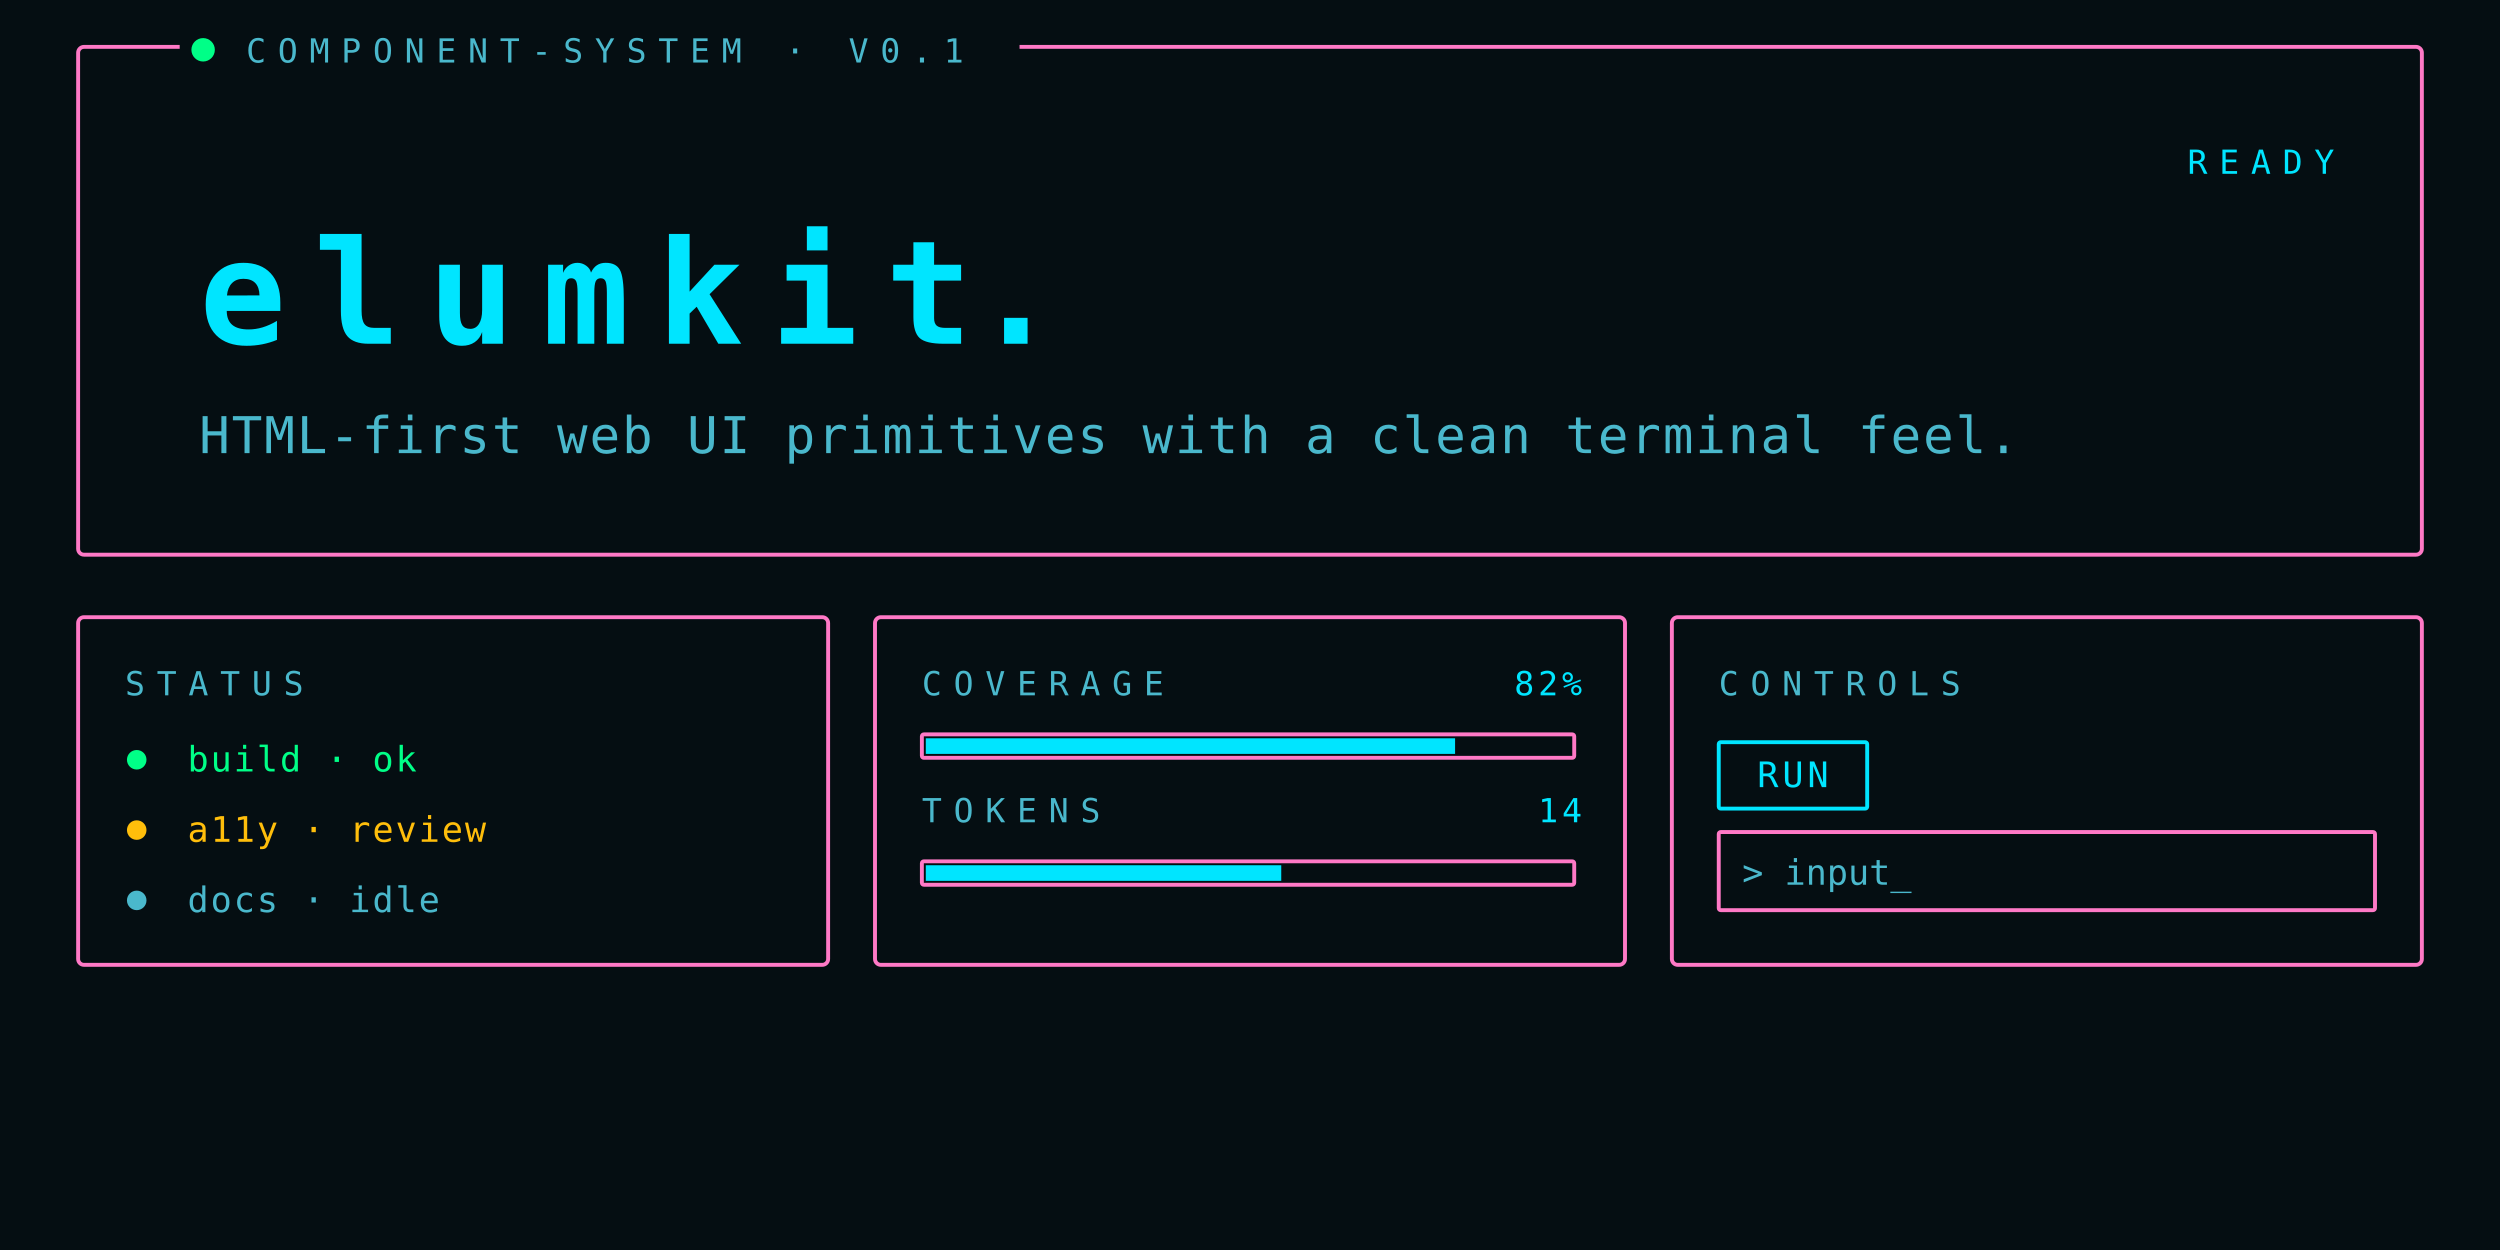
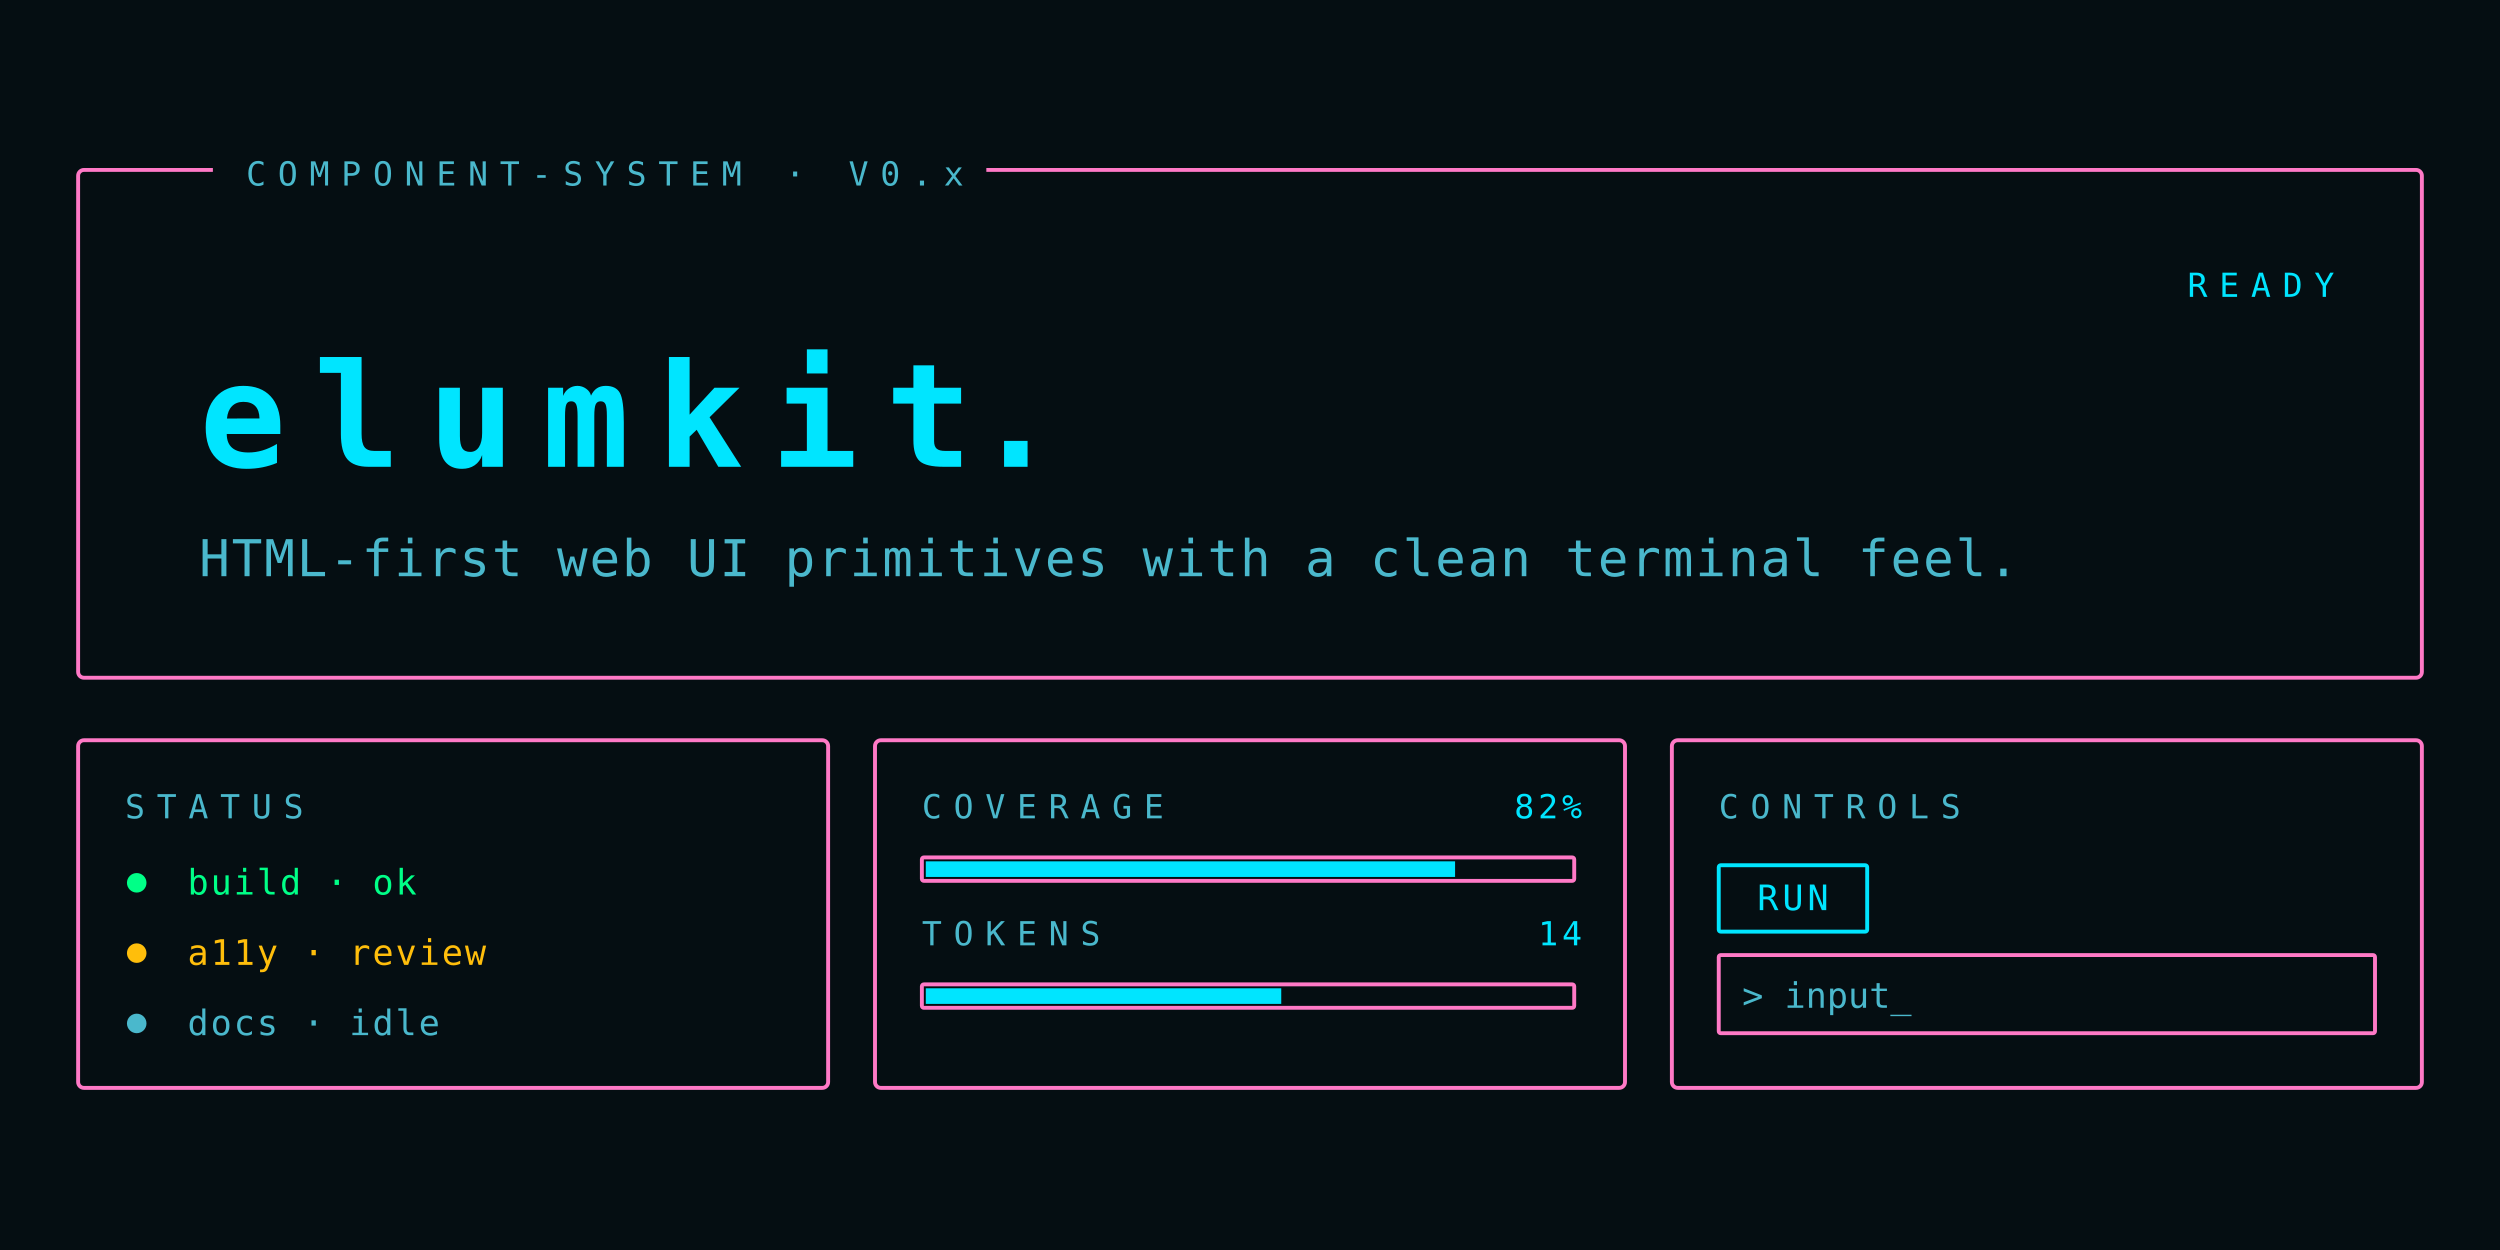
<svg xmlns="http://www.w3.org/2000/svg" viewBox="0 0 1280 640" width="1280" height="640">
  <defs>
    <style>
      .mono { font-family: ui-monospace, SFMono-Regular, Menlo, Monaco, Consolas, monospace; }
      .label { fill: #4ab8cc; font-size: 17px; letter-spacing: 6px; }
      .copy { fill: #d0f0ff; font-size: 18px; letter-spacing: 1px; }
      .muted { fill: #4ab8cc; }
      .accent { fill: #00e5ff; }
      .success { fill: #00ff87; }
      .warn { fill: #ffbe0b; }
      .idle { fill: #4ab8cc; }
      .frame { fill: none; stroke: #ff79c6; stroke-width: 2; }
      .accent-frame { fill: none; stroke: #00e5ff; stroke-width: 2; }
    </style>
    <mask id="hero-border-cutout">
      <rect width="100%" height="100%" fill="white" />
-       <rect x="92" y="14" width="430" height="24" fill="black" />
+       <rect x="109" y="14" width="396" height="24" fill="black" />
    </mask>
  </defs>
  <rect width="1280" height="640" fill="#050e12" />
-   <rect x="40" y="24" width="1200" height="260" rx="3" class="frame" mask="url(#hero-border-cutout)" />
-   <circle cx="104" cy="25.5" r="6" class="success" />
-   <text x="126" y="32" class="mono label">COMPONENT-SYSTEM · V0.1</text>
-   <text x="1120" y="89" class="mono label accent">READY</text>
-   <text x="102" y="176" class="mono" font-size="74" font-weight="600" letter-spacing="14" fill="#00e5ff">elumkit<tspan class="accent">.</tspan>
-   </text>
-   <text x="102" y="232" class="mono muted" font-size="26" letter-spacing="1">HTML-first web UI primitives with a clean terminal feel.</text>
-   <rect x="40" y="316" width="384" height="178" rx="3" class="frame" />
-   <text x="64" y="356" class="mono label">STATUS</text>
-   <circle cx="70" cy="389" r="5" class="success" />
-   <text x="96" y="395" class="mono copy success">build · ok</text>
-   <circle cx="70" cy="425" r="5" class="warn" />
-   <text x="96" y="431" class="mono copy warn">a11y · review</text>
-   <circle cx="70" cy="461" r="5" class="idle" />
-   <text x="96" y="467" class="mono copy idle">docs · idle</text>
-   <rect x="448" y="316" width="384" height="178" rx="3" class="frame" />
-   <text x="472" y="356" class="mono label">COVERAGE</text>
-   <text x="810" y="356" text-anchor="end" class="mono accent" font-size="17" letter-spacing="2">82%</text>
-   <rect x="472" y="376" width="334" height="12" rx="1" class="frame" />
-   <rect x="474" y="378" width="271" height="8" fill="#00e5ff" />
-   <text x="472" y="421" class="mono label">TOKENS</text>
-   <text x="810" y="421" text-anchor="end" class="mono accent" font-size="17" letter-spacing="2">14</text>
-   <rect x="472" y="441" width="334" height="12" rx="1" class="frame" />
-   <rect x="474" y="443" width="182" height="8" fill="#00e5ff" />
-   <rect x="856" y="316" width="384" height="178" rx="3" class="frame" />
-   <text x="880" y="356" class="mono label">CONTROLS</text>
-   <rect x="880" y="380" width="76" height="34" rx="1" class="accent-frame" />
-   <text x="918" y="403" text-anchor="middle" class="mono accent" font-size="18" letter-spacing="2">RUN</text>
-   <rect x="880" y="426" width="336" height="40" rx="1" class="frame" />
-   <text x="892" y="453" class="mono muted" font-size="18">&gt; input_</text>
+   <g transform="translate(0 63)">
+     <rect x="40" y="24" width="1200" height="260" rx="3" class="frame" mask="url(#hero-border-cutout)" />
+     <text x="126" y="32" class="mono label">COMPONENT-SYSTEM · V0.x</text>
+     <text x="1120" y="89" class="mono label accent">READY</text>
+     <text x="102" y="176" class="mono" font-size="74" font-weight="600" letter-spacing="14" fill="#00e5ff">elumkit<tspan class="accent">.</tspan>
+     </text>
+     <text x="102" y="232" class="mono muted" font-size="26" letter-spacing="1">HTML-first web UI primitives with a clean terminal feel.</text>
+     <rect x="40" y="316" width="384" height="178" rx="3" class="frame" />
+     <text x="64" y="356" class="mono label">STATUS</text>
+     <circle cx="70" cy="389" r="5" class="success" />
+     <text x="96" y="395" class="mono copy success">build · ok</text>
+     <circle cx="70" cy="425" r="5" class="warn" />
+     <text x="96" y="431" class="mono copy warn">a11y · review</text>
+     <circle cx="70" cy="461" r="5" class="idle" />
+     <text x="96" y="467" class="mono copy idle">docs · idle</text>
+     <rect x="448" y="316" width="384" height="178" rx="3" class="frame" />
+     <text x="472" y="356" class="mono label">COVERAGE</text>
+     <text x="810" y="356" text-anchor="end" class="mono accent" font-size="17" letter-spacing="2">82%</text>
+     <rect x="472" y="376" width="334" height="12" rx="1" class="frame" />
+     <rect x="474" y="378" width="271" height="8" fill="#00e5ff" />
+     <text x="472" y="421" class="mono label">TOKENS</text>
+     <text x="810" y="421" text-anchor="end" class="mono accent" font-size="17" letter-spacing="2">14</text>
+     <rect x="472" y="441" width="334" height="12" rx="1" class="frame" />
+     <rect x="474" y="443" width="182" height="8" fill="#00e5ff" />
+     <rect x="856" y="316" width="384" height="178" rx="3" class="frame" />
+     <text x="880" y="356" class="mono label">CONTROLS</text>
+     <rect x="880" y="380" width="76" height="34" rx="1" class="accent-frame" />
+     <text x="918" y="403" text-anchor="middle" class="mono accent" font-size="18" letter-spacing="2">RUN</text>
+     <rect x="880" y="426" width="336" height="40" rx="1" class="frame" />
+     <text x="892" y="453" class="mono muted" font-size="18">&gt; input_</text>
+   </g>
</svg>
